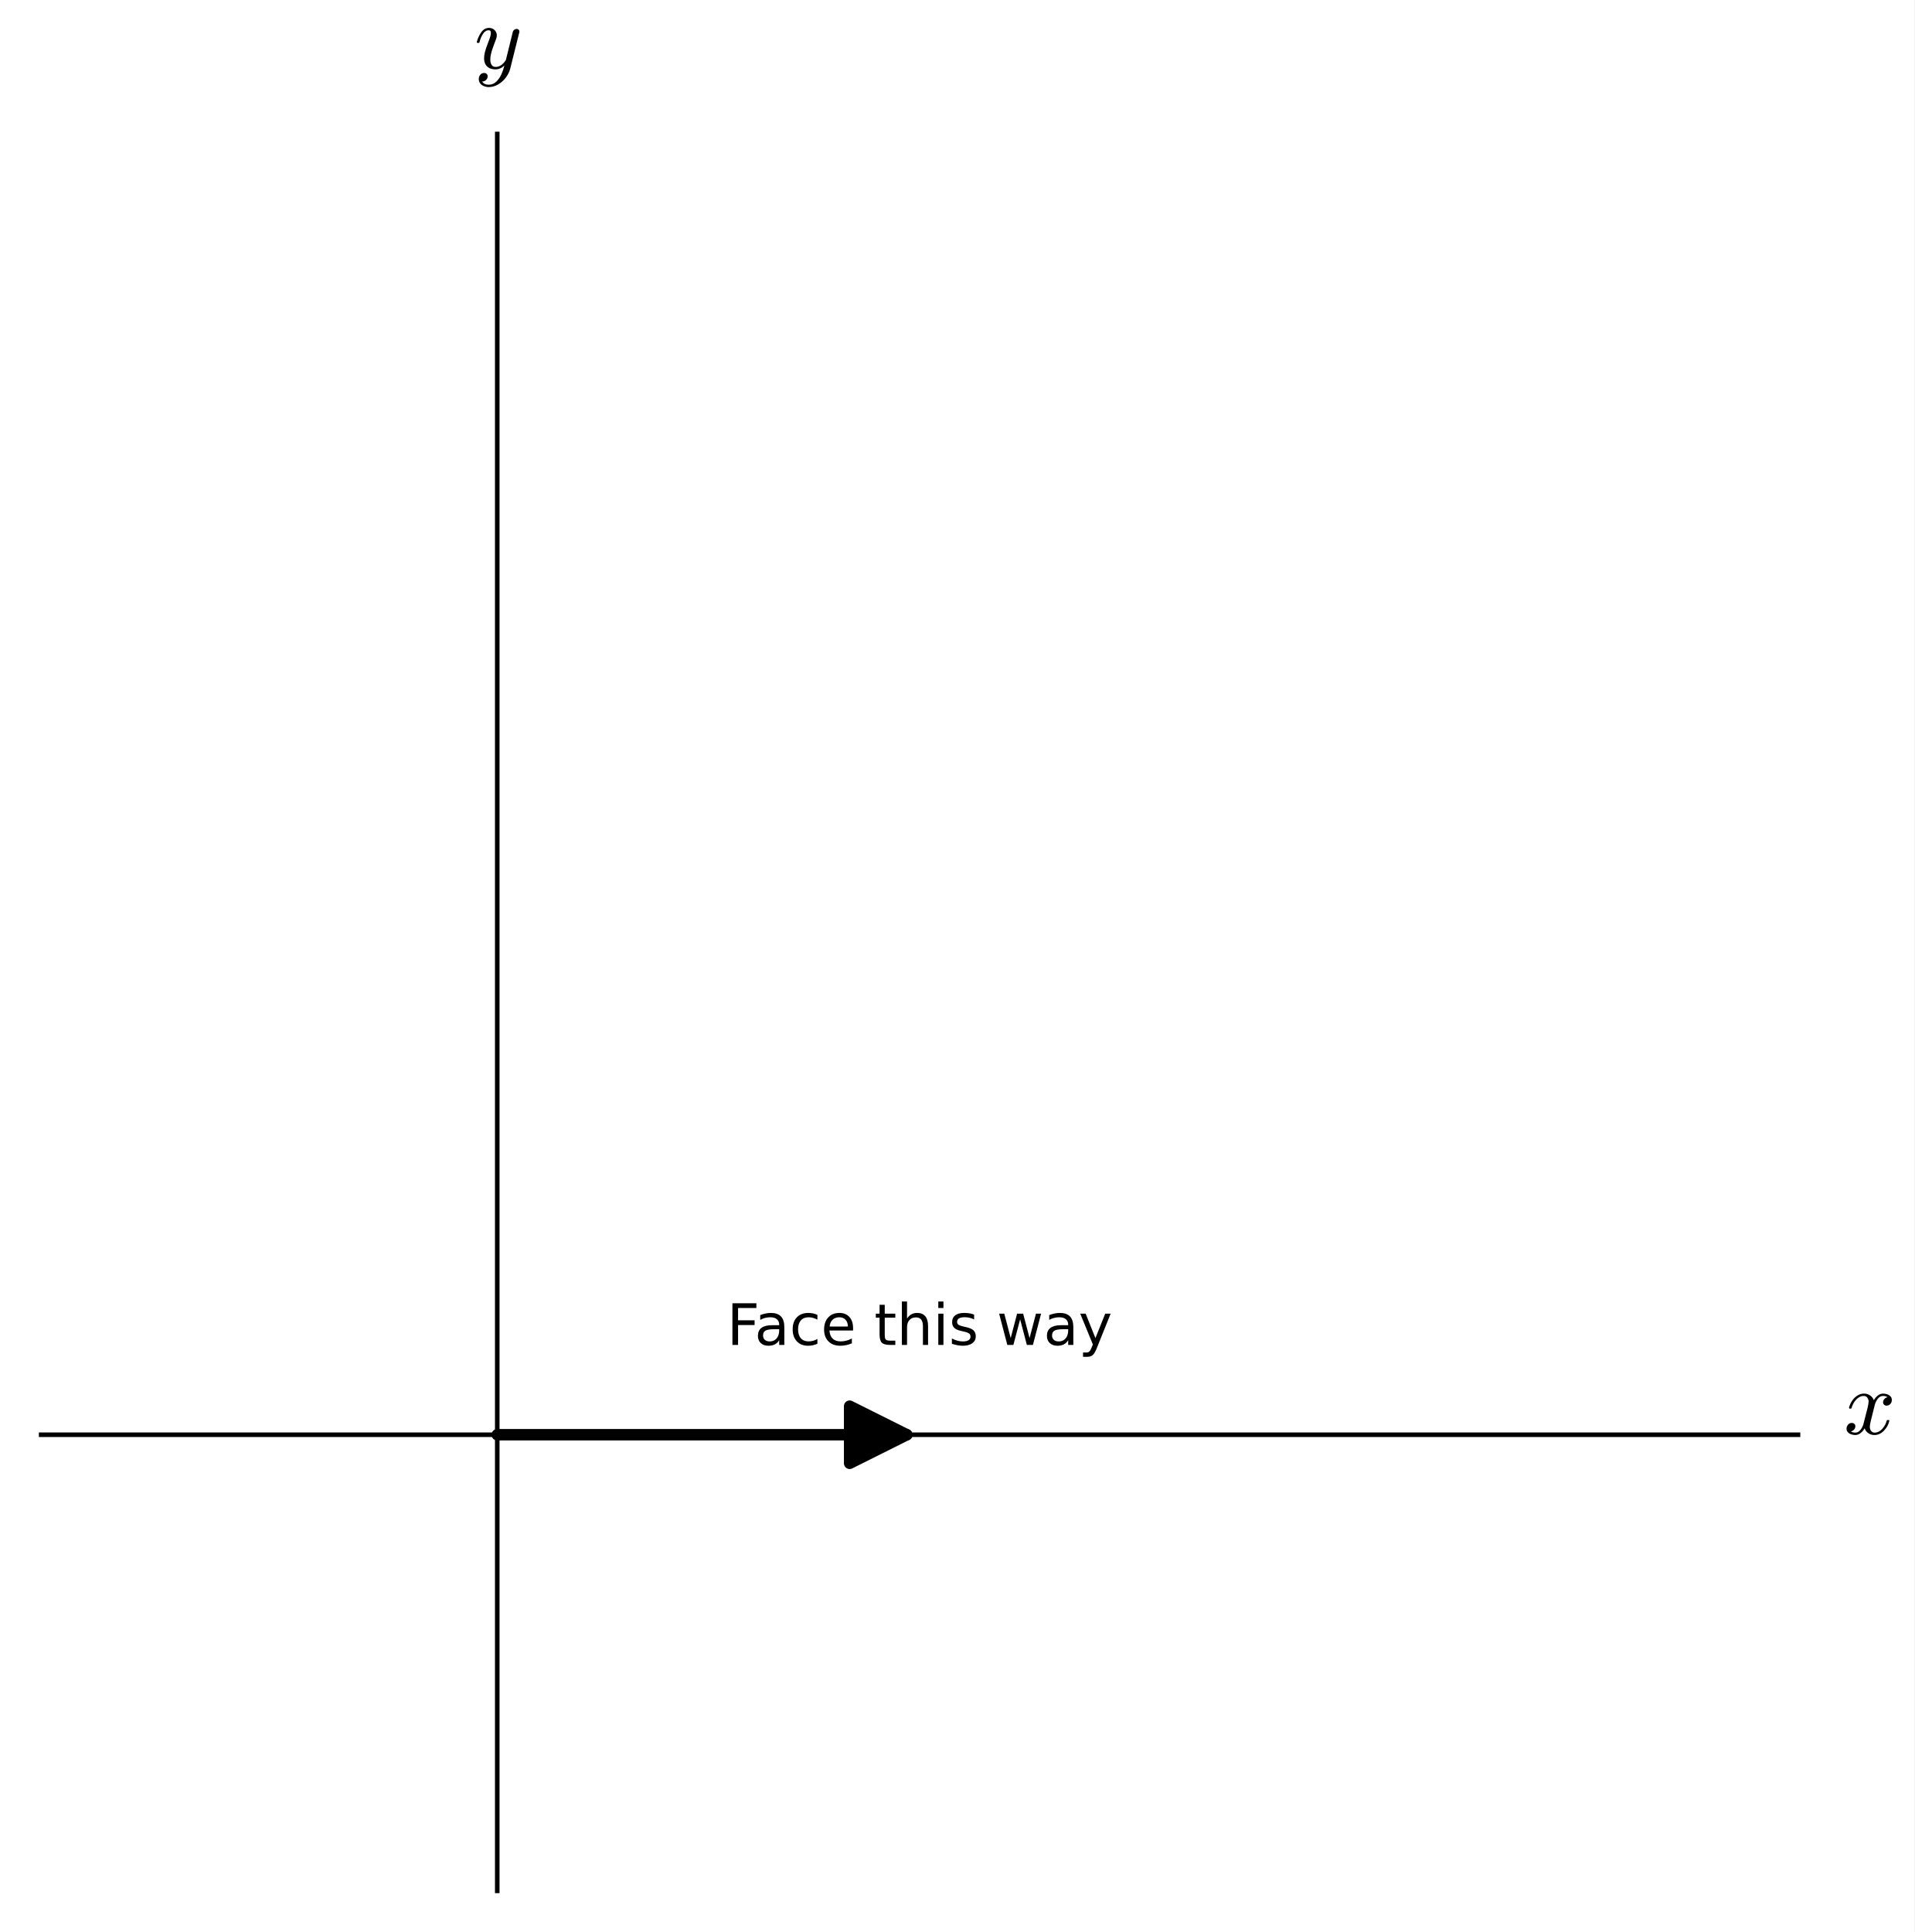
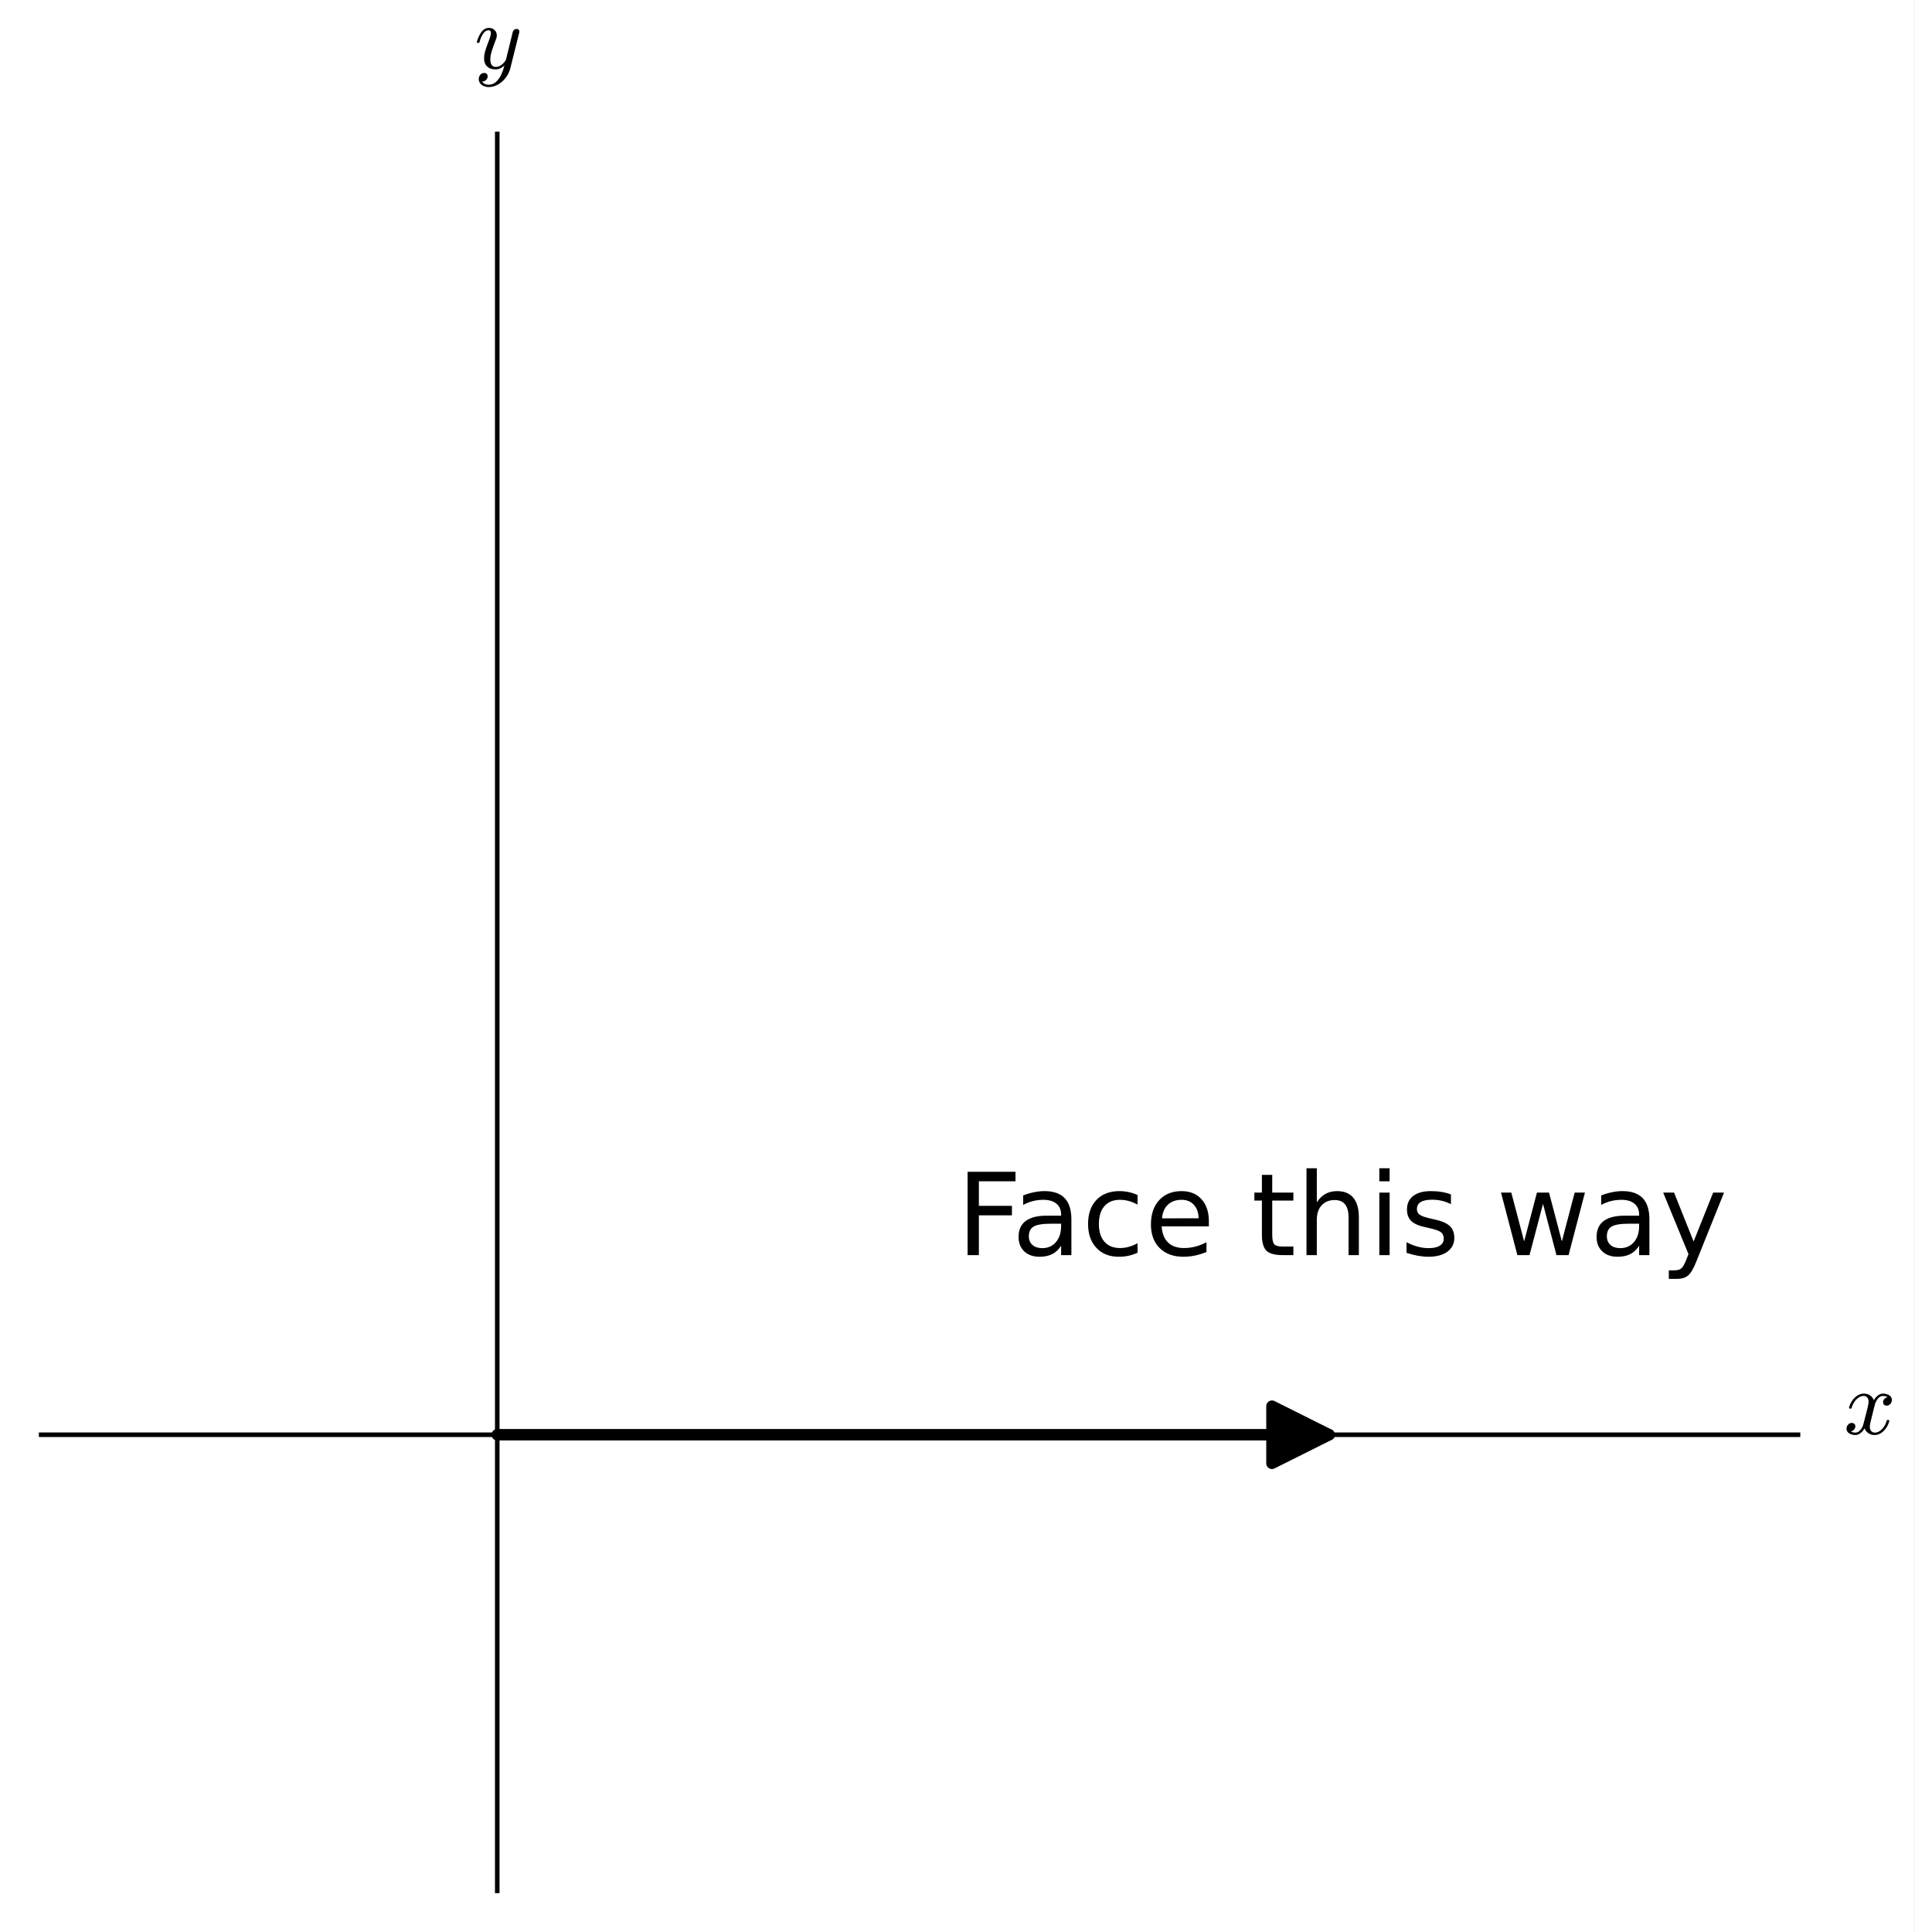
<svg xmlns="http://www.w3.org/2000/svg" xmlns:xlink="http://www.w3.org/1999/xlink" width="334.9pt" height="338.002pt" viewBox="0 0 334.9 338.002" version="1.1">
  <defs>
    <style type="text/css">*{stroke-linejoin: round; stroke-linecap: butt}</style>
  </defs>
  <g id="figure_1">
    <g id="patch_1">
      <path d="M -0 338.002  L 334.9 338.002  L 334.9 0  L -0 0  z " style="fill: #ffffff" />
    </g>
    <g id="axes_1">
      <g id="patch_2">
        <path d="M 7.2 330.803  L 314.56 330.803  L 314.56 23.442  L 7.2 23.442  z " style="fill: #ffffff" />
      </g>
      <g id="matplotlib.axis_1">
        <g id="text_1">
          <g transform="translate(322.56 251.0071) scale(0.16 -0.16)">
            <defs>
              <path id="Cmmi10-78" d="M 500 184  Q 613 97 819 97  Q 1019 97 1172 289  Q 1325 481 1381 709  L 1672 1844  Q 1741 2153 1741 2266  Q 1741 2425 1652 2544  Q 1563 2663 1403 2663  Q 1200 2663 1022 2536  Q 844 2409 722 2214  Q 600 2019 550 1819  Q 538 1778 500 1778  L 422 1778  Q 372 1778 372 1838  L 372 1856  Q 434 2094 584 2320  Q 734 2547 951 2687  Q 1169 2828 1416 2828  Q 1650 2828 1839 2703  Q 2028 2578 2106 2363  Q 2216 2559 2386 2693  Q 2556 2828 2759 2828  Q 2897 2828 3040 2779  Q 3184 2731 3275 2631  Q 3366 2531 3366 2381  Q 3366 2219 3261 2101  Q 3156 1984 2994 1984  Q 2891 1984 2822 2050  Q 2753 2116 2753 2216  Q 2753 2350 2845 2451  Q 2938 2553 3066 2572  Q 2950 2663 2747 2663  Q 2541 2663 2389 2472  Q 2238 2281 2175 2047  L 1894 916  Q 1825 659 1825 494  Q 1825 331 1917 214  Q 2009 97 2163 97  Q 2463 97 2698 361  Q 2934 625 3009 941  Q 3022 978 3059 978  L 3138 978  Q 3163 978 3178 961  Q 3194 944 3194 922  Q 3194 916 3188 903  Q 3097 522 2806 225  Q 2516 -72 2150 -72  Q 1916 -72 1727 54  Q 1538 181 1459 397  Q 1359 209 1182 68  Q 1006 -72 806 -72  Q 669 -72 523 -23  Q 378 25 287 125  Q 197 225 197 378  Q 197 528 301 651  Q 406 775 563 775  Q 669 775 741 711  Q 813 647 813 544  Q 813 409 723 309  Q 634 209 500 184  z " transform="scale(0.015625)" />
            </defs>
            <use xlink:href="#Cmmi10-78" transform="translate(0 0.8125)" />
          </g>
        </g>
      </g>
      <g id="matplotlib.axis_2">
        <g id="text_2">
          <g transform="translate(82.99538 12.0825) scale(0.16 -0.16)">
            <defs>
              <path id="Cmmi10-79" d="M 538 -916  Q 672 -1147 1006 -1147  Q 1309 -1147 1531 -934  Q 1753 -722 1889 -420  Q 2025 -119 2100 197  Q 1816 -72 1484 -72  Q 1231 -72 1053 15  Q 875 103 776 276  Q 678 450 678 697  Q 678 906 734 1126  Q 791 1347 892 1617  Q 994 1888 1069 2088  Q 1153 2322 1153 2472  Q 1153 2663 1013 2663  Q 759 2663 595 2402  Q 431 2141 353 1819  Q 341 1778 300 1778  L 225 1778  Q 172 1778 172 1838  L 172 1856  Q 275 2238 487 2533  Q 700 2828 1025 2828  Q 1253 2828 1411 2678  Q 1569 2528 1569 2297  Q 1569 2178 1516 2047  Q 1488 1969 1388 1706  Q 1288 1444 1234 1272  Q 1181 1100 1147 934  Q 1113 769 1113 603  Q 1113 391 1203 244  Q 1294 97 1491 97  Q 1888 97 2203 581  L 2688 2553  Q 2709 2638 2787 2698  Q 2866 2759 2956 2759  Q 3034 2759 3092 2709  Q 3150 2659 3150 2578  Q 3150 2541 3144 2528  L 2509 -19  Q 2425 -347 2200 -647  Q 1975 -947 1658 -1130  Q 1341 -1313 997 -1313  Q 831 -1313 668 -1248  Q 506 -1184 406 -1056  Q 306 -928 306 -756  Q 306 -581 409 -453  Q 513 -325 684 -325  Q 788 -325 858 -389  Q 928 -453 928 -556  Q 928 -703 818 -812  Q 709 -922 563 -922  Q 556 -919 550 -917  Q 544 -916 538 -916  z " transform="scale(0.015625)" />
            </defs>
            <use xlink:href="#Cmmi10-79" transform="translate(0 0.8125)" />
          </g>
        </g>
      </g>
      <g id="patch_3">
-         <path d="M 86.995 251.007  Q 123.938 251.007 158.644 251.007  " clip-path="url(#pdd9082eeeb)" style="fill: none; stroke: #000000; stroke-width: 2; stroke-linecap: round" />
-         <path d="M 148.644 246.007  L 158.644 251.007  L 148.644 256.007  z " clip-path="url(#pdd9082eeeb)" style="stroke: #000000; stroke-width: 2; stroke-linecap: round" />
+         <path d="M 86.995 251.007  Q 160.88 251.007 232.529 251.007  " clip-path="url(#p997c98dd46)" style="fill: none; stroke: #000000; stroke-width: 2; stroke-linecap: round" />
+         <path d="M 222.529 246.007  L 232.529 251.007  L 222.529 256.007  z " clip-path="url(#p997c98dd46)" style="stroke: #000000; stroke-width: 2; stroke-linecap: round" />
      </g>
      <g id="patch_4">
        <path d="M 86.995 330.803  L 86.995 23.442  " style="fill: none; stroke: #000000; stroke-width: 0.8; stroke-linejoin: miter; stroke-linecap: square" />
      </g>
      <g id="patch_5">
        <path d="M 7.2 251.007  L 314.56 251.007  " style="fill: none; stroke: #000000; stroke-width: 0.8; stroke-linejoin: miter; stroke-linecap: square" />
      </g>
      <g id="text_3">
-         <g transform="translate(127.1573 235.2953) scale(0.1 -0.1)">
+         <g transform="translate(167.3193 219.5836) scale(0.2 -0.2)">
          <defs>
            <path id="DejaVuSans-46" d="M 628 4666  L 3309 4666  L 3309 4134  L 1259 4134  L 1259 2759  L 3109 2759  L 3109 2228  L 1259 2228  L 1259 0  L 628 0  L 628 4666  z " transform="scale(0.015625)" />
            <path id="DejaVuSans-61" d="M 2194 1759  Q 1497 1759 1228 1600  Q 959 1441 959 1056  Q 959 750 1161 570  Q 1363 391 1709 391  Q 2188 391 2477 730  Q 2766 1069 2766 1631  L 2766 1759  L 2194 1759  z M 3341 1997  L 3341 0  L 2766 0  L 2766 531  Q 2569 213 2275 61  Q 1981 -91 1556 -91  Q 1019 -91 701 211  Q 384 513 384 1019  Q 384 1609 779 1909  Q 1175 2209 1959 2209  L 2766 2209  L 2766 2266  Q 2766 2663 2505 2880  Q 2244 3097 1772 3097  Q 1472 3097 1187 3025  Q 903 2953 641 2809  L 641 3341  Q 956 3463 1253 3523  Q 1550 3584 1831 3584  Q 2591 3584 2966 3190  Q 3341 2797 3341 1997  z " transform="scale(0.015625)" />
            <path id="DejaVuSans-63" d="M 3122 3366  L 3122 2828  Q 2878 2963 2633 3030  Q 2388 3097 2138 3097  Q 1578 3097 1268 2742  Q 959 2388 959 1747  Q 959 1106 1268 751  Q 1578 397 2138 397  Q 2388 397 2633 464  Q 2878 531 3122 666  L 3122 134  Q 2881 22 2623 -34  Q 2366 -91 2075 -91  Q 1284 -91 818 406  Q 353 903 353 1747  Q 353 2603 823 3093  Q 1294 3584 2113 3584  Q 2378 3584 2631 3529  Q 2884 3475 3122 3366  z " transform="scale(0.015625)" />
            <path id="DejaVuSans-65" d="M 3597 1894  L 3597 1613  L 953 1613  Q 991 1019 1311 708  Q 1631 397 2203 397  Q 2534 397 2845 478  Q 3156 559 3463 722  L 3463 178  Q 3153 47 2828 -22  Q 2503 -91 2169 -91  Q 1331 -91 842 396  Q 353 884 353 1716  Q 353 2575 817 3079  Q 1281 3584 2069 3584  Q 2775 3584 3186 3129  Q 3597 2675 3597 1894  z M 3022 2063  Q 3016 2534 2758 2815  Q 2500 3097 2075 3097  Q 1594 3097 1305 2825  Q 1016 2553 972 2059  L 3022 2063  z " transform="scale(0.015625)" />
            <path id="DejaVuSans-20" transform="scale(0.015625)" />
            <path id="DejaVuSans-74" d="M 1172 4494  L 1172 3500  L 2356 3500  L 2356 3053  L 1172 3053  L 1172 1153  Q 1172 725 1289 603  Q 1406 481 1766 481  L 2356 481  L 2356 0  L 1766 0  Q 1100 0 847 248  Q 594 497 594 1153  L 594 3053  L 172 3053  L 172 3500  L 594 3500  L 594 4494  L 1172 4494  z " transform="scale(0.015625)" />
            <path id="DejaVuSans-68" d="M 3513 2113  L 3513 0  L 2938 0  L 2938 2094  Q 2938 2591 2744 2837  Q 2550 3084 2163 3084  Q 1697 3084 1428 2787  Q 1159 2491 1159 1978  L 1159 0  L 581 0  L 581 4863  L 1159 4863  L 1159 2956  Q 1366 3272 1645 3428  Q 1925 3584 2291 3584  Q 2894 3584 3203 3211  Q 3513 2838 3513 2113  z " transform="scale(0.015625)" />
            <path id="DejaVuSans-69" d="M 603 3500  L 1178 3500  L 1178 0  L 603 0  L 603 3500  z M 603 4863  L 1178 4863  L 1178 4134  L 603 4134  L 603 4863  z " transform="scale(0.015625)" />
            <path id="DejaVuSans-73" d="M 2834 3397  L 2834 2853  Q 2591 2978 2328 3040  Q 2066 3103 1784 3103  Q 1356 3103 1142 2972  Q 928 2841 928 2578  Q 928 2378 1081 2264  Q 1234 2150 1697 2047  L 1894 2003  Q 2506 1872 2764 1633  Q 3022 1394 3022 966  Q 3022 478 2636 193  Q 2250 -91 1575 -91  Q 1294 -91 989 -36  Q 684 19 347 128  L 347 722  Q 666 556 975 473  Q 1284 391 1588 391  Q 1994 391 2212 530  Q 2431 669 2431 922  Q 2431 1156 2273 1281  Q 2116 1406 1581 1522  L 1381 1569  Q 847 1681 609 1914  Q 372 2147 372 2553  Q 372 3047 722 3315  Q 1072 3584 1716 3584  Q 2034 3584 2315 3537  Q 2597 3491 2834 3397  z " transform="scale(0.015625)" />
            <path id="DejaVuSans-77" d="M 269 3500  L 844 3500  L 1563 769  L 2278 3500  L 2956 3500  L 3675 769  L 4391 3500  L 4966 3500  L 4050 0  L 3372 0  L 2619 2869  L 1863 0  L 1184 0  L 269 3500  z " transform="scale(0.015625)" />
            <path id="DejaVuSans-79" d="M 2059 -325  Q 1816 -950 1584 -1140  Q 1353 -1331 966 -1331  L 506 -1331  L 506 -850  L 844 -850  Q 1081 -850 1212 -737  Q 1344 -625 1503 -206  L 1606 56  L 191 3500  L 800 3500  L 1894 763  L 2988 3500  L 3597 3500  L 2059 -325  z " transform="scale(0.015625)" />
          </defs>
          <use xlink:href="#DejaVuSans-46" />
          <use xlink:href="#DejaVuSans-61" x="48.395" />
          <use xlink:href="#DejaVuSans-63" x="109.674" />
          <use xlink:href="#DejaVuSans-65" x="164.654" />
          <use xlink:href="#DejaVuSans-20" x="226.178" />
          <use xlink:href="#DejaVuSans-74" x="257.965" />
          <use xlink:href="#DejaVuSans-68" x="297.174" />
          <use xlink:href="#DejaVuSans-69" x="360.553" />
          <use xlink:href="#DejaVuSans-73" x="388.336" />
          <use xlink:href="#DejaVuSans-20" x="440.436" />
          <use xlink:href="#DejaVuSans-77" x="472.223" />
          <use xlink:href="#DejaVuSans-61" x="554.01" />
          <use xlink:href="#DejaVuSans-79" x="615.289" />
        </g>
      </g>
    </g>
  </g>
  <defs>
-     <clipPath id="pdd9082eeeb">
+     <clipPath id="p997c98dd46">
      <rect x="7.2" y="23.442" width="307.36" height="307.36" />
    </clipPath>
  </defs>
</svg>
